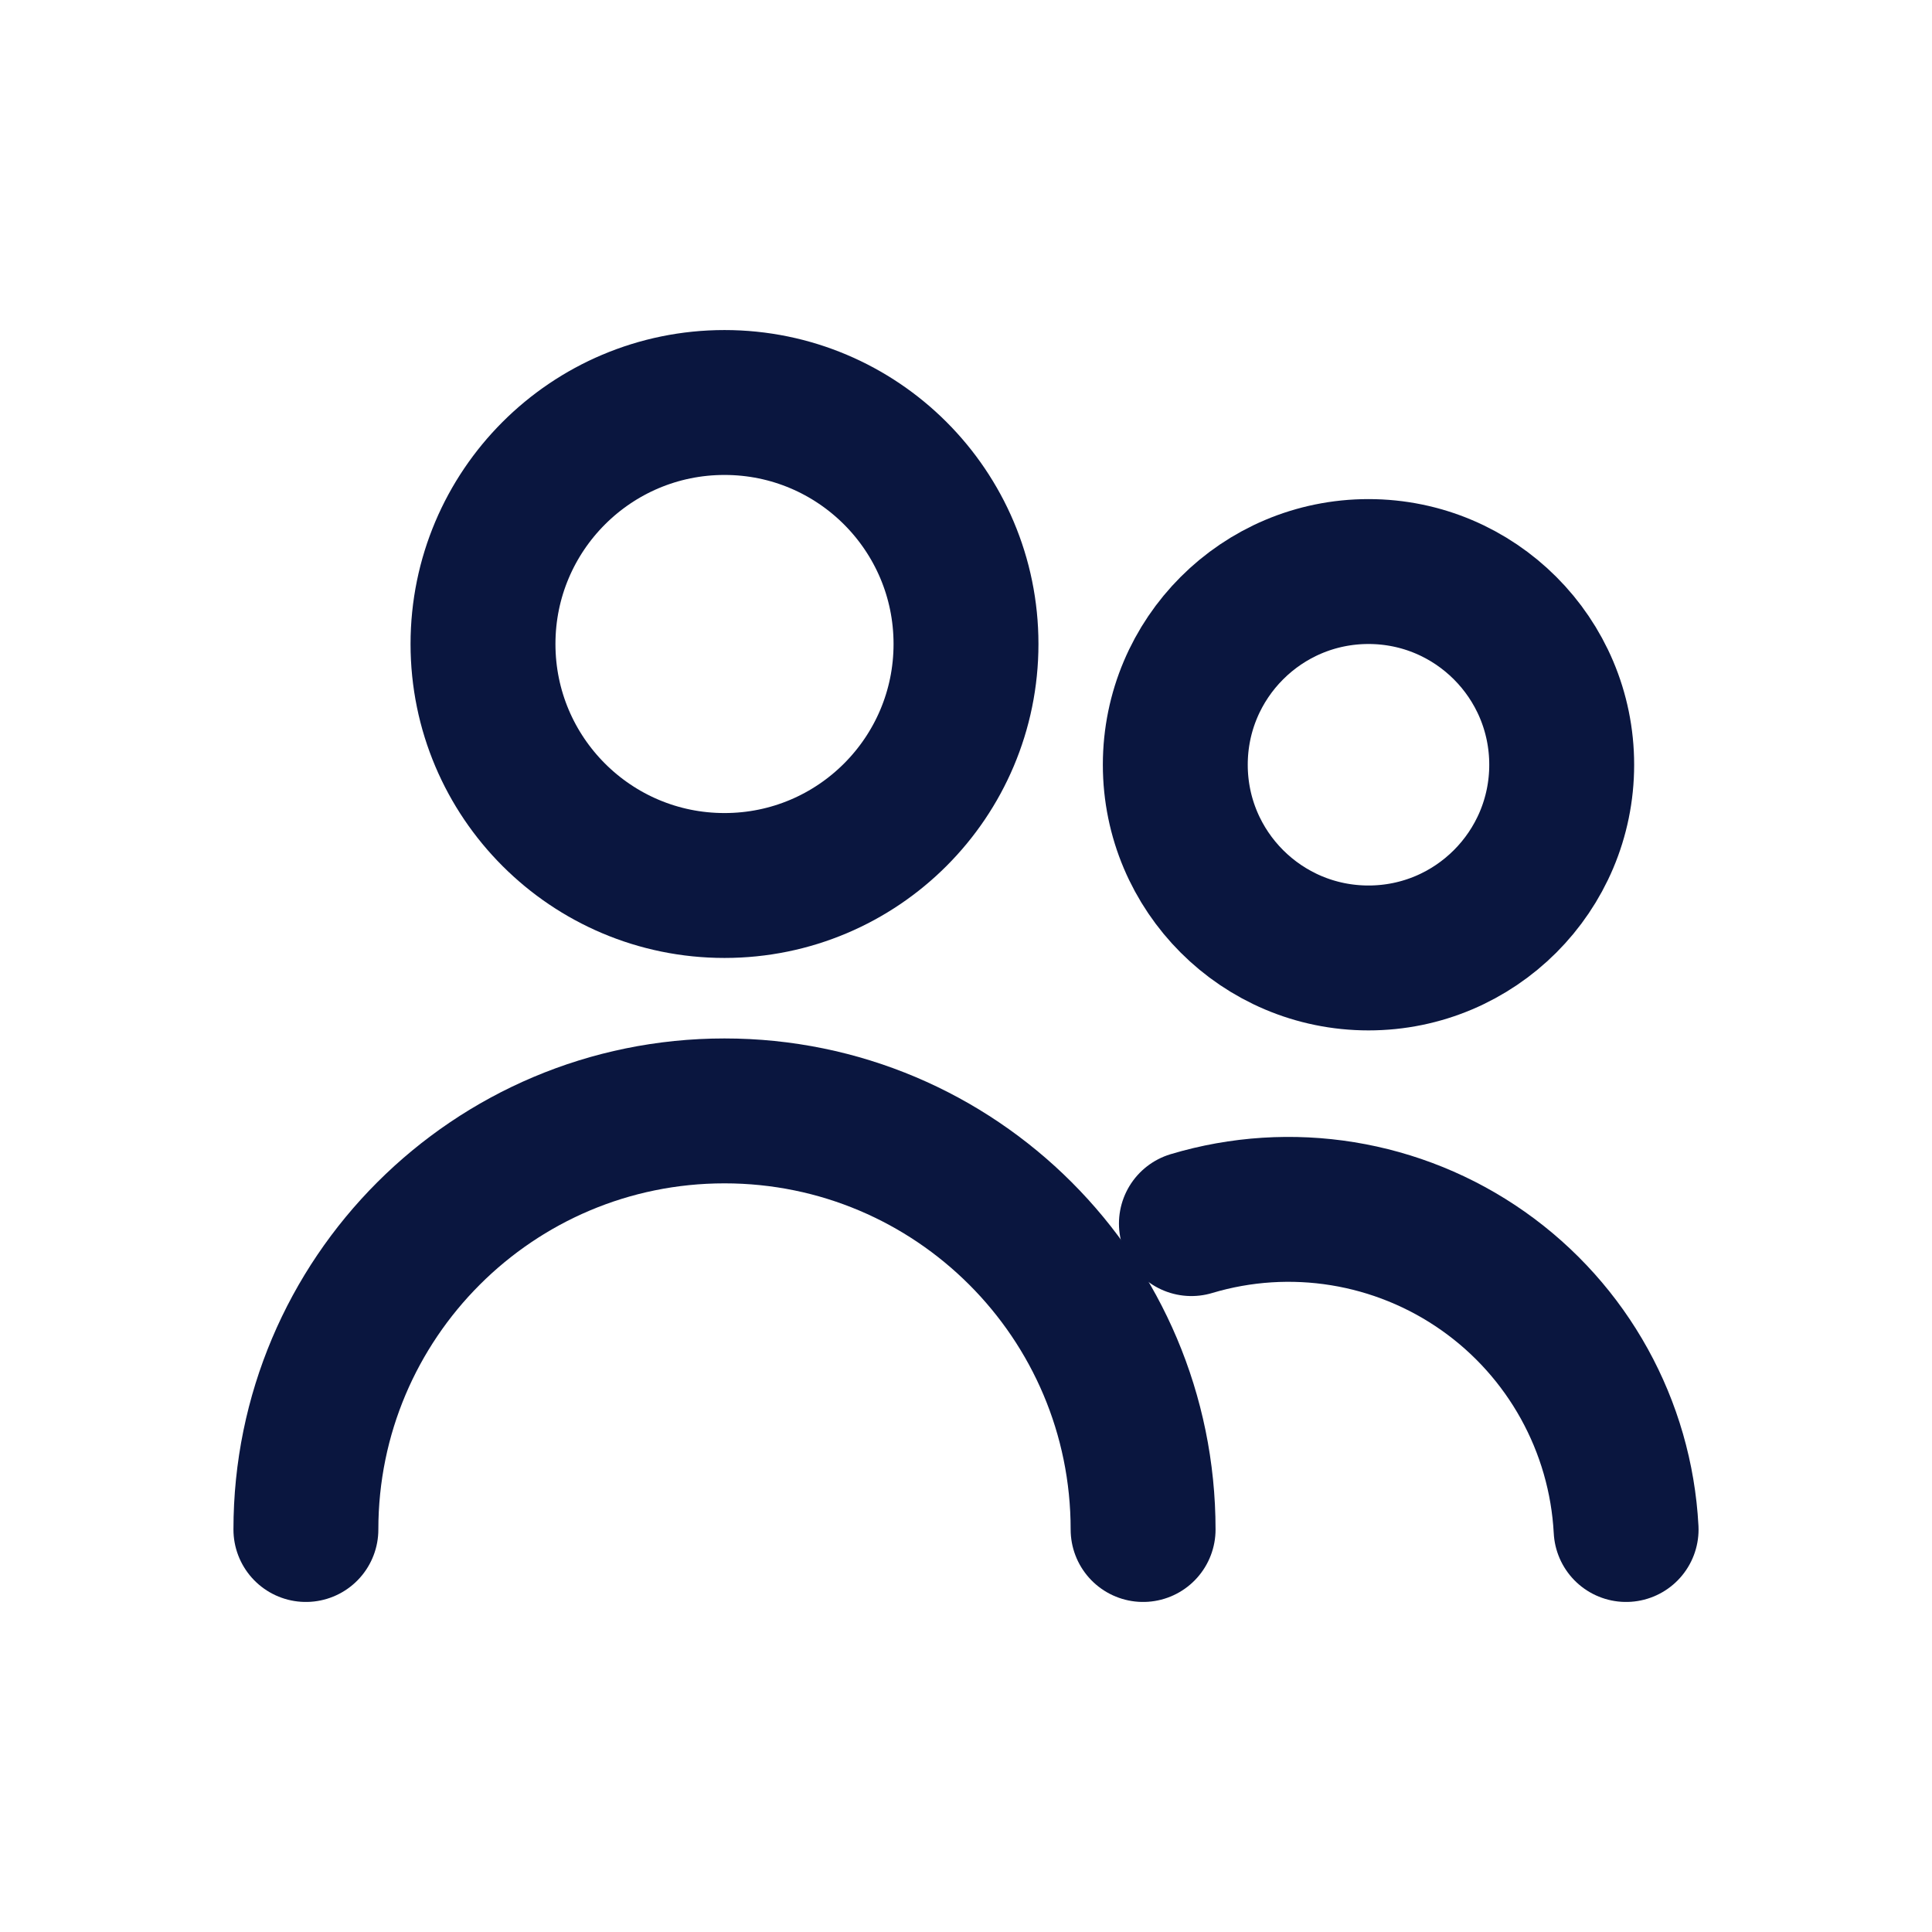
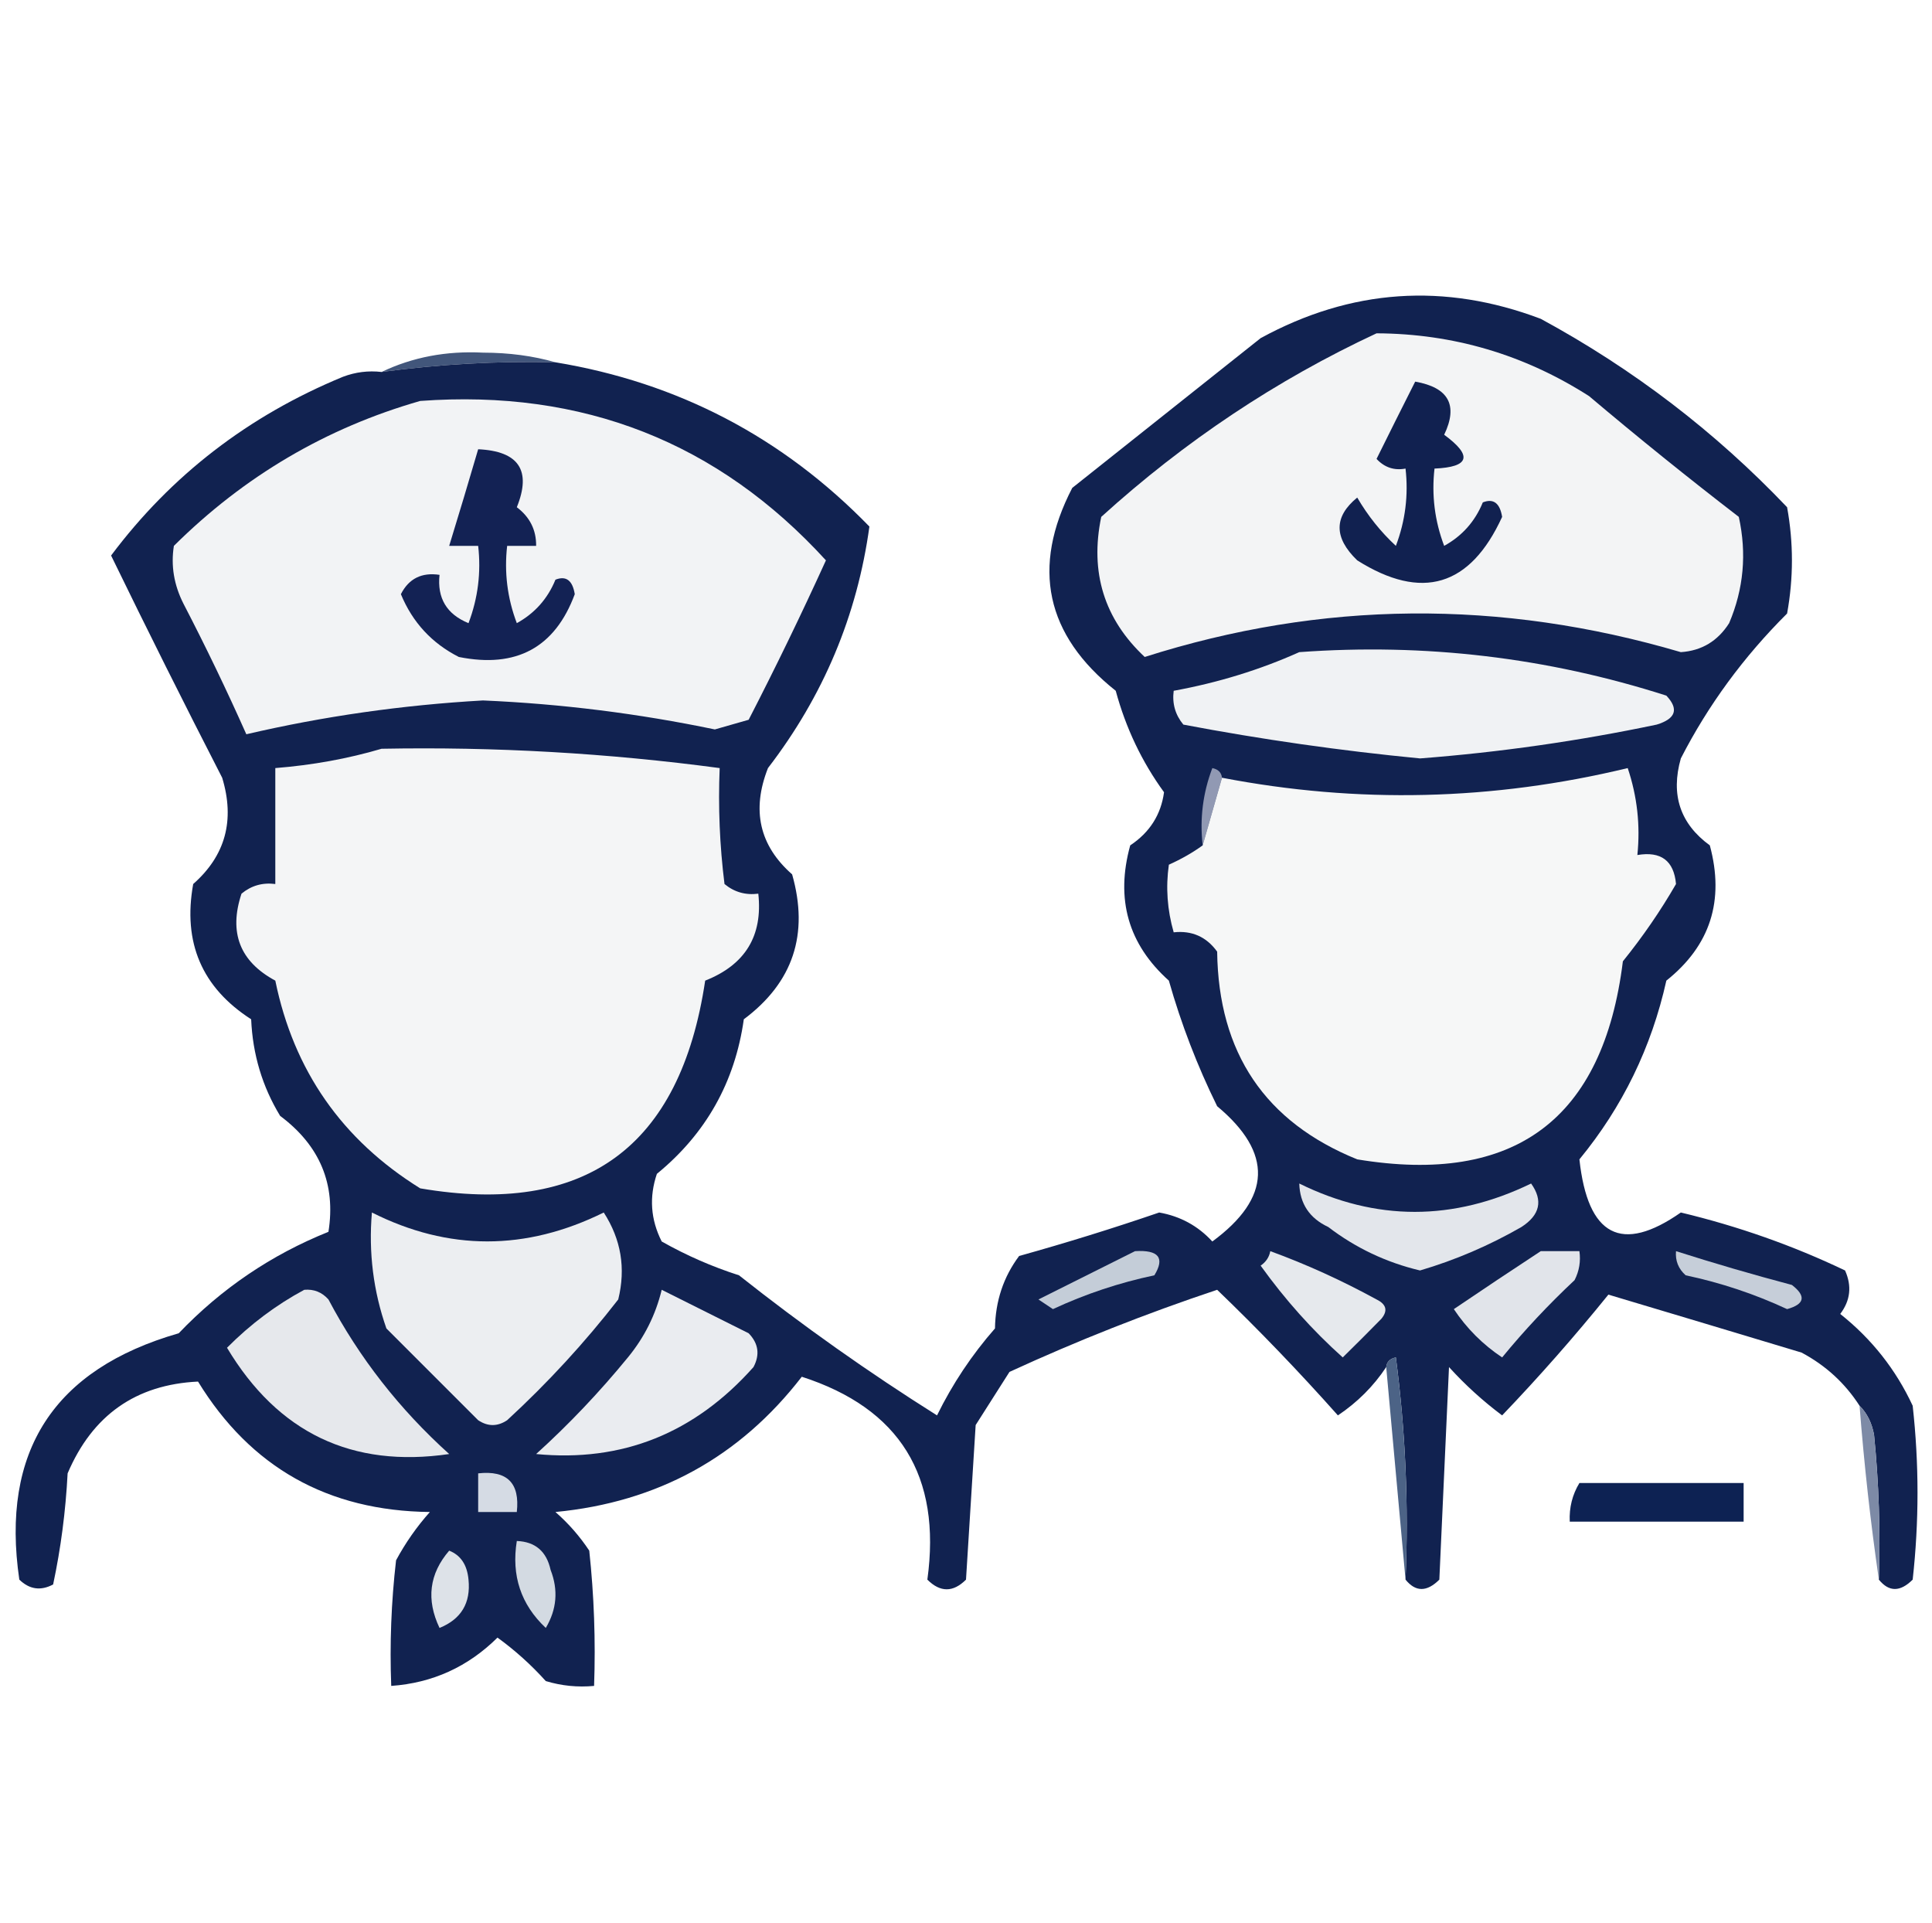
- <svg xmlns="http://www.w3.org/2000/svg" viewBox="0 0 24 24" fill="none" stroke="#0a163f" stroke-width="1.8" stroke-linecap="round" stroke-linejoin="round">
-   <circle cx="9" cy="8" r="3" />
-   <path d="M3.8 19a5.2 5.2 0 0 1 10.4 0" />
-   <circle cx="17" cy="9.5" r="2.4" />
-   <path d="M14.8 15.2a4.2 4.2 0 0 1 5.4 3.8" />
+ <svg xmlns="http://www.w3.org/2000/svg" version="1.1" width="200px" height="199px" style="shape-rendering:geometricPrecision; text-rendering:geometricPrecision; image-rendering:optimizeQuality; fill-rule:evenodd; clip-rule:evenodd">
+   <g>
+     <path style="opacity:1" fill="#42567b" d="M 57.5,37.5 C 51.464,37.36 45.464,37.693 39.5,38.5C 42.695,36.97 46.195,36.304 50,36.5C 52.69,36.503 55.19,36.836 57.5,37.5 Z" />
+   </g>
+   <g>
+     <path style="opacity:1" fill="#112250" d="M 194.5,163.5 C 194.666,158.489 194.499,153.489 194,148.5C 193.768,147.263 193.268,146.263 192.5,145.5C 190.996,143.164 188.996,141.331 186.5,140C 179.702,137.952 173.035,135.952 166.5,134C 162.991,138.34 159.324,142.507 155.5,146.5C 153.517,145.018 151.684,143.351 150,141.5C 149.667,148.833 149.333,156.167 149,163.5C 147.708,164.791 146.542,164.791 145.5,163.5C 145.831,155.804 145.497,148.138 144.5,140.5C 143.893,140.624 143.56,140.957 143.5,141.5C 142.188,143.479 140.521,145.145 138.5,146.5C 134.475,141.976 130.309,137.643 126,133.5C 118.675,135.942 111.508,138.775 104.5,142C 103.333,143.833 102.167,145.667 101,147.5C 100.667,152.833 100.333,158.167 100,163.5C 98.667,164.833 97.333,164.833 96,163.5C 97.478,152.772 93.144,145.772 83,142.5C 76.574,150.819 68.074,155.486 57.5,156.5C 58.853,157.685 60.02,159.019 61,160.5C 61.499,165.155 61.666,169.821 61.5,174.5C 59.801,174.66 58.134,174.494 56.5,174C 54.983,172.315 53.316,170.815 51.5,169.5C 48.441,172.53 44.774,174.197 40.5,174.5C 40.334,170.154 40.501,165.821 41,161.5C 41.972,159.695 43.139,158.028 44.5,156.5C 33.947,156.384 25.947,151.884 20.5,143C 14.067,143.309 9.567,146.475 7,152.5C 6.797,156.421 6.297,160.255 5.5,164C 4.216,164.684 3.049,164.517 2,163.5C 0.059,150.221 5.559,141.721 18.5,138C 22.922,133.374 28.089,129.874 34,127.5C 34.784,122.576 33.118,118.576 29,115.5C 27.156,112.467 26.156,109.134 26,105.5C 20.904,102.225 18.904,97.559 20,91.5C 23.336,88.566 24.336,84.9 23,80.5C 19.063,72.836 15.23,65.169 11.5,57.5C 17.717,49.202 25.717,43.035 35.5,39C 36.793,38.51 38.127,38.343 39.5,38.5C 45.464,37.693 51.464,37.36 57.5,37.5C 70.194,39.597 81.027,45.264 90,54.5C 88.734,63.708 85.234,72.041 79.5,79.5C 77.782,83.857 78.616,87.524 82,90.5C 83.764,96.694 82.098,101.694 77,105.5C 76.08,112.007 73.08,117.34 68,121.5C 67.186,123.902 67.353,126.235 68.5,128.5C 71.05,129.942 73.716,131.108 76.5,132C 83.07,137.202 89.903,142.035 97,146.5C 98.608,143.228 100.608,140.228 103,137.5C 103.045,134.666 103.879,132.166 105.5,130C 110.386,128.639 115.219,127.139 120,125.5C 122.184,125.885 124.018,126.885 125.5,128.5C 131.631,123.997 131.798,119.331 126,114.5C 123.938,110.312 122.271,105.979 121,101.5C 116.793,97.732 115.46,93.066 117,87.5C 119.016,86.161 120.183,84.328 120.5,82C 118.209,78.853 116.543,75.353 115.5,71.5C 108.237,65.729 106.737,58.729 111,50.5C 117.5,45.333 124,40.167 130.5,35C 139.861,29.895 149.527,29.229 159.5,33C 169.067,38.19 177.567,44.69 185,52.5C 185.667,56.167 185.667,59.833 185,63.5C 180.493,67.989 176.826,72.989 174,78.5C 172.929,82.26 173.929,85.26 177,87.5C 178.546,93.216 177.046,97.882 172.5,101.5C 170.962,108.408 167.962,114.575 163.5,120C 164.361,127.955 167.861,129.788 174,125.5C 179.943,126.924 185.61,128.924 191,131.5C 191.72,133.112 191.554,134.612 190.5,136C 193.762,138.592 196.262,141.759 198,145.5C 198.667,151.5 198.667,157.5 198,163.5C 196.708,164.791 195.542,164.791 194.5,163.5 Z" />
+   </g>
+   <g>
+     <path style="opacity:1" fill="#e6e9ed" d="M 131.5,129.5 C 135.223,130.858 138.889,132.525 142.5,134.5C 143.521,135.002 143.688,135.668 143,136.5C 141.66,137.868 140.326,139.201 139,140.5C 135.866,137.694 133.033,134.528 130.5,131C 131.056,130.617 131.389,130.117 131.5,129.5 Z" />
+   </g>
+   <g>
+     <path style="opacity:1" fill="#eceef1" d="M 38.5,125.5 C 46.424,129.488 54.424,129.488 62.5,125.5C 64.296,128.279 64.796,131.279 64,134.5C 60.535,138.967 56.702,143.133 52.5,147C 51.5,147.667 50.5,147.667 49.5,147C 46.333,143.833 43.167,140.667 40,137.5C 38.646,133.637 38.146,129.637 38.5,125.5 Z" />
+   </g>
+   <g>
+     <path style="opacity:1" fill="#e3e6eb" d="M 134.5,122.5 C 142.441,126.413 150.441,126.413 158.5,122.5C 159.754,124.259 159.421,125.759 157.5,127C 154.162,128.92 150.662,130.42 147,131.5C 143.512,130.673 140.346,129.173 137.5,127C 135.561,126.092 134.561,124.592 134.5,122.5 Z" />
+   </g>
+   <g>
+     <path style="opacity:1" fill="#9199b3" d="M 126.5,80.5 C 125.833,82.833 125.167,85.167 124.5,87.5C 124.187,84.753 124.52,82.087 125.5,79.5C 126.107,79.624 126.44,79.957 126.5,80.5 Z" />
+   </g>
+   <g>
+     <path style="opacity:1" fill="#f6f7f7" d="M 124.5,87.5 C 125.167,85.167 125.833,82.833 126.5,80.5C 140.55,83.202 154.55,82.868 168.5,79.5C 169.484,82.428 169.817,85.428 169.5,88.5C 171.948,88.085 173.281,89.085 173.5,91.5C 171.897,94.28 170.063,96.946 168,99.5C 165.97,115.859 156.804,122.693 140.5,120C 130.965,116.142 126.132,108.975 126,98.5C 124.89,96.963 123.39,96.296 121.5,96.5C 120.833,94.181 120.666,91.847 121,89.5C 122.302,88.915 123.469,88.249 124.5,87.5 Z" />
+   </g>
+   <g>
+     <path style="opacity:1" fill="#f4f5f6" d="M 39.5,77.5 C 51.225,77.281 62.892,77.947 74.5,79.5C 74.335,83.514 74.501,87.514 75,91.5C 76.011,92.337 77.178,92.67 78.5,92.5C 78.977,96.866 77.144,99.866 73,101.5C 70.425,118.752 60.592,125.919 43.5,123C 35.405,117.972 30.405,110.806 28.5,101.5C 24.83,99.526 23.663,96.526 25,92.5C 26.011,91.663 27.178,91.33 28.5,91.5C 28.5,87.5 28.5,83.5 28.5,79.5C 32.36,79.192 36.026,78.525 39.5,77.5 Z" />
+   </g>
+   <g>
+     <path style="opacity:1" fill="#f0f2f4" d="M 134.5,67.5 C 147.504,66.552 160.171,68.052 172.5,72C 173.815,73.395 173.481,74.395 171.5,75C 163.41,76.699 155.243,77.865 147,78.5C 138.775,77.706 130.608,76.539 122.5,75C 121.663,73.989 121.33,72.822 121.5,71.5C 126.101,70.658 130.435,69.325 134.5,67.5 Z" />
+   </g>
+   <g>
+     <path style="opacity:1" fill="#f2f3f5" d="M 43.5,41.5 C 60.33,40.268 74.33,45.768 85.5,58C 82.969,63.561 80.303,69.061 77.5,74.5C 76.333,74.833 75.167,75.167 74,75.5C 66.075,73.848 58.075,72.848 50,72.5C 41.646,72.973 33.48,74.139 25.5,76C 23.478,71.454 21.311,66.954 19,62.5C 18.009,60.553 17.675,58.553 18,56.5C 25.273,49.285 33.773,44.285 43.5,41.5 Z" />
+   </g>
+   <g>
+     <path style="opacity:1" fill="#132254" d="M 49.5,46.5 C 53.707,46.694 55.04,48.694 53.5,52.5C 54.853,53.524 55.52,54.857 55.5,56.5C 54.5,56.5 53.5,56.5 52.5,56.5C 52.187,59.247 52.52,61.913 53.5,64.5C 55.361,63.472 56.695,61.972 57.5,60C 58.6,59.568 59.267,60.068 59.5,61.5C 57.45,67.028 53.45,69.195 47.5,68C 44.704,66.581 42.704,64.415 41.5,61.5C 42.32,59.889 43.654,59.222 45.5,59.5C 45.244,61.912 46.244,63.579 48.5,64.5C 49.48,61.913 49.813,59.247 49.5,56.5C 48.5,56.5 47.5,56.5 46.5,56.5C 47.519,53.185 48.519,49.852 49.5,46.5 Z" />
+   </g>
+   <g>
+     <path style="opacity:1" fill="#f3f4f5" d="M 142.5,34.5 C 150.447,34.537 157.78,36.704 164.5,41C 169.575,45.287 174.742,49.453 180,53.5C 180.837,57.295 180.504,60.961 179,64.5C 177.818,66.357 176.151,67.357 174,67.5C 155.317,62 136.817,62.166 118.5,68C 114.306,64.073 112.806,59.239 114,53.5C 122.638,45.664 132.138,39.33 142.5,34.5 Z" />
+   </g>
+   <g>
+     <path style="opacity:1" fill="#112150" d="M 146.5,39.5 C 149.966,40.109 150.966,41.942 149.5,45C 152.468,47.178 152.135,48.344 148.5,48.5C 148.187,51.247 148.52,53.913 149.5,56.5C 151.361,55.472 152.695,53.972 153.5,52C 154.6,51.568 155.267,52.068 155.5,53.5C 152.193,60.716 147.193,62.216 140.5,58C 138.067,55.652 138.067,53.485 140.5,51.5C 141.604,53.389 142.937,55.055 144.5,56.5C 145.48,53.913 145.813,51.247 145.5,48.5C 144.325,48.719 143.325,48.386 142.5,47.5C 143.835,44.802 145.168,42.135 146.5,39.5 Z" />
+   </g>
+   <g>
+     <path style="opacity:1" fill="#e1e4ea" d="M 159.5,129.5 C 160.833,129.5 162.167,129.5 163.5,129.5C 163.649,130.552 163.483,131.552 163,132.5C 160.289,135.042 157.789,137.709 155.5,140.5C 153.5,139.167 151.833,137.5 150.5,135.5C 153.541,133.441 156.541,131.441 159.5,129.5 Z" />
+   </g>
+   <g>
+     <path style="opacity:1" fill="#c4cdd8" d="M 117.5,129.5 C 119.942,129.354 120.609,130.187 119.5,132C 115.863,132.768 112.363,133.934 109,135.5C 108.5,135.167 108,134.833 107.5,134.5C 110.816,132.834 114.149,131.167 117.5,129.5 Z" />
+   </g>
+   <g>
+     <path style="opacity:1" fill="#c6ced9" d="M 173.5,129.5 C 177.441,130.757 181.441,131.924 185.5,133C 186.993,134.156 186.826,134.99 185,135.5C 181.637,133.934 178.137,132.768 174.5,132C 173.748,131.329 173.414,130.496 173.5,129.5 Z" />
+   </g>
+   <g>
+     <path style="opacity:1" fill="#e6e8ec" d="M 31.5,133.5 C 32.496,133.414 33.329,133.748 34,134.5C 37.184,140.527 41.351,145.861 46.5,150.5C 36.443,151.972 28.776,148.306 23.5,139.5C 25.926,137.059 28.593,135.059 31.5,133.5 Z" />
+   </g>
+   <g>
+     <path style="opacity:1" fill="#eaecf0" d="M 68.5,133.5 C 71.447,134.973 74.447,136.473 77.5,138C 78.517,139.049 78.684,140.216 78,141.5C 71.896,148.361 64.396,151.361 55.5,150.5C 58.88,147.442 62.046,144.109 65,140.5C 66.705,138.423 67.872,136.09 68.5,133.5 Z" />
+   </g>
+   <g>
+     <path style="opacity:1" fill="#4c6386" d="M 143.5,141.5 C 143.56,140.957 143.893,140.624 144.5,140.5C 145.497,148.138 145.831,155.804 145.5,163.5C 144.833,156.167 144.167,148.833 143.5,141.5 Z" />
+   </g>
+   <g>
+     <path style="opacity:1" fill="#d5dbe4" d="M 49.5,152.5 C 52.5,152.167 53.833,153.5 53.5,156.5C 52.167,156.5 50.833,156.5 49.5,156.5C 49.5,155.167 49.5,153.833 49.5,152.5 Z" />
+   </g>
+   <g>
+     <path style="opacity:1" fill="#0d2253" d="M 163.5,153.5 C 169.167,153.5 174.833,153.5 180.5,153.5C 180.5,154.833 180.5,156.167 180.5,157.5C 174.5,157.5 168.5,157.5 162.5,157.5C 162.433,156.041 162.766,154.708 163.5,153.5 Z" />
+   </g>
+   <g>
+     <path style="opacity:1" fill="#7d8aa6" d="M 192.5,145.5 C 193.268,146.263 193.768,147.263 194,148.5C 194.499,153.489 194.666,158.489 194.5,163.5C 193.649,157.66 192.982,151.66 192.5,145.5 Z" />
+   </g>
+   <g>
+     <path style="opacity:1" fill="#dde2e8" d="M 46.5,160.5 C 47.694,160.97 48.36,161.97 48.5,163.5C 48.743,165.922 47.743,167.588 45.5,168.5C 44.102,165.565 44.435,162.898 46.5,160.5 Z" />
+   </g>
+   <g>
+     <path style="opacity:1" fill="#d3dae2" d="M 53.5,159.5 C 55.411,159.574 56.578,160.574 57,162.5C 57.808,164.579 57.641,166.579 56.5,168.5C 53.923,166.08 52.923,163.08 53.5,159.5 Z" />
+   </g>
</svg>
